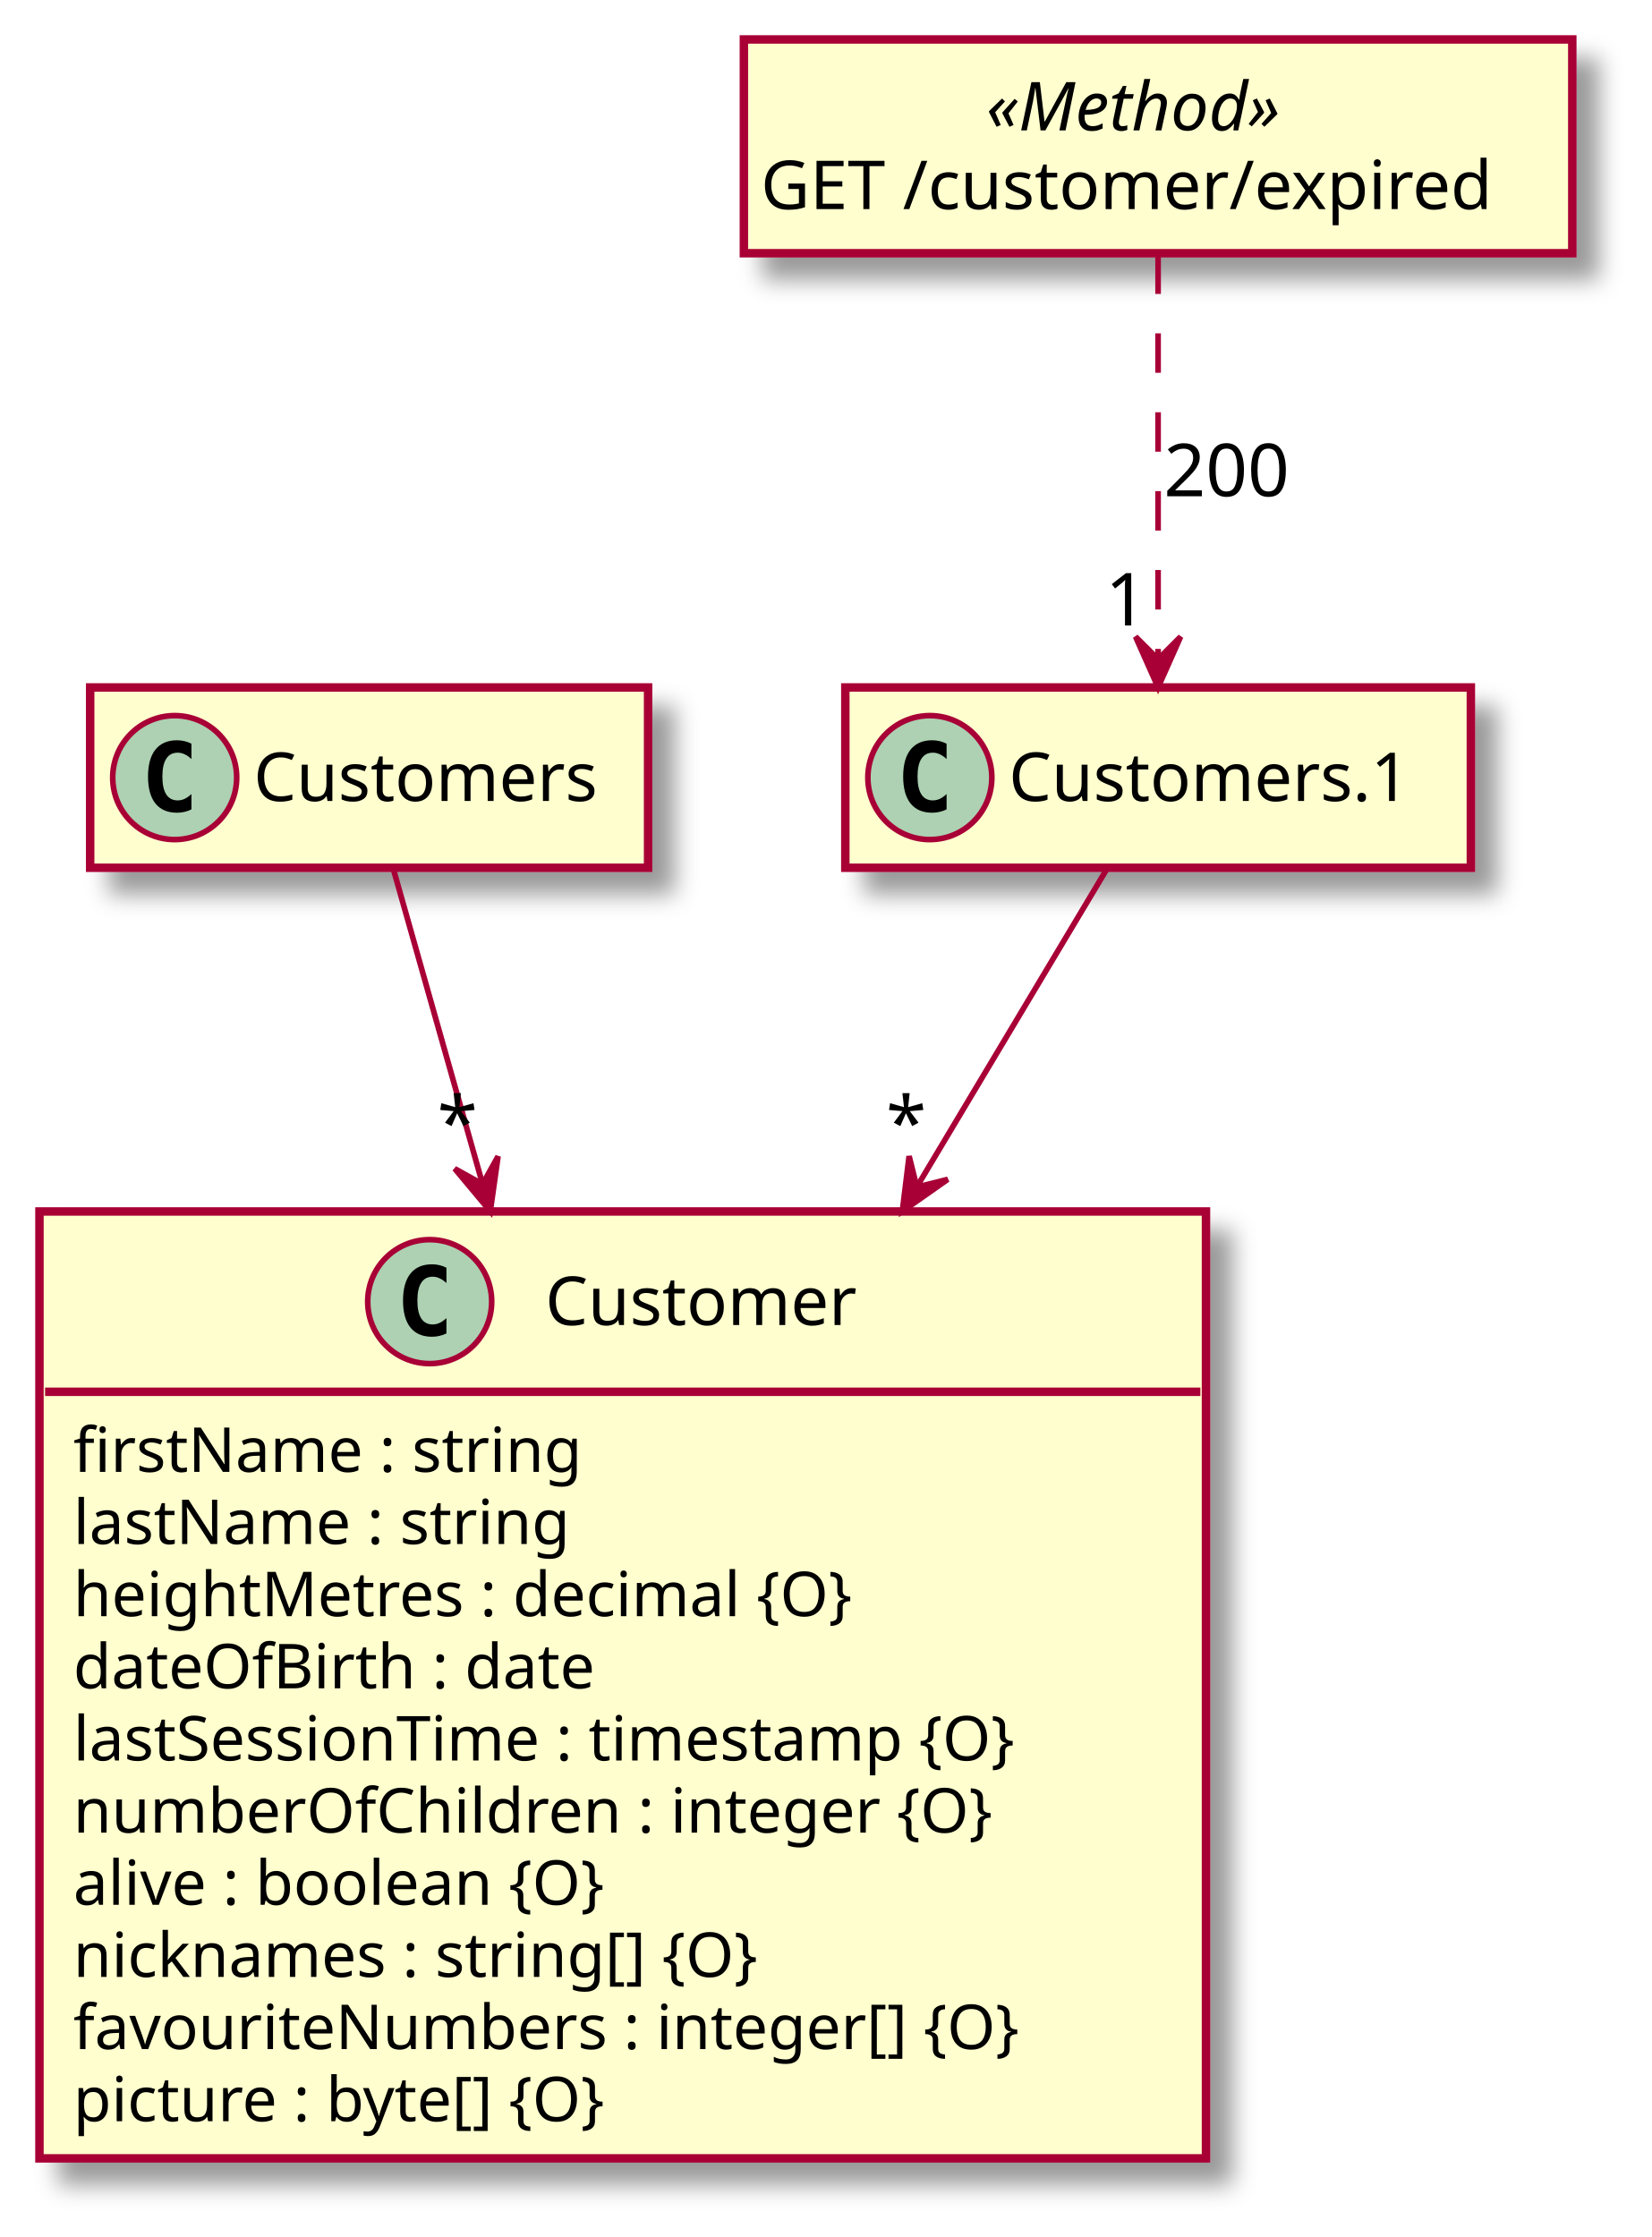
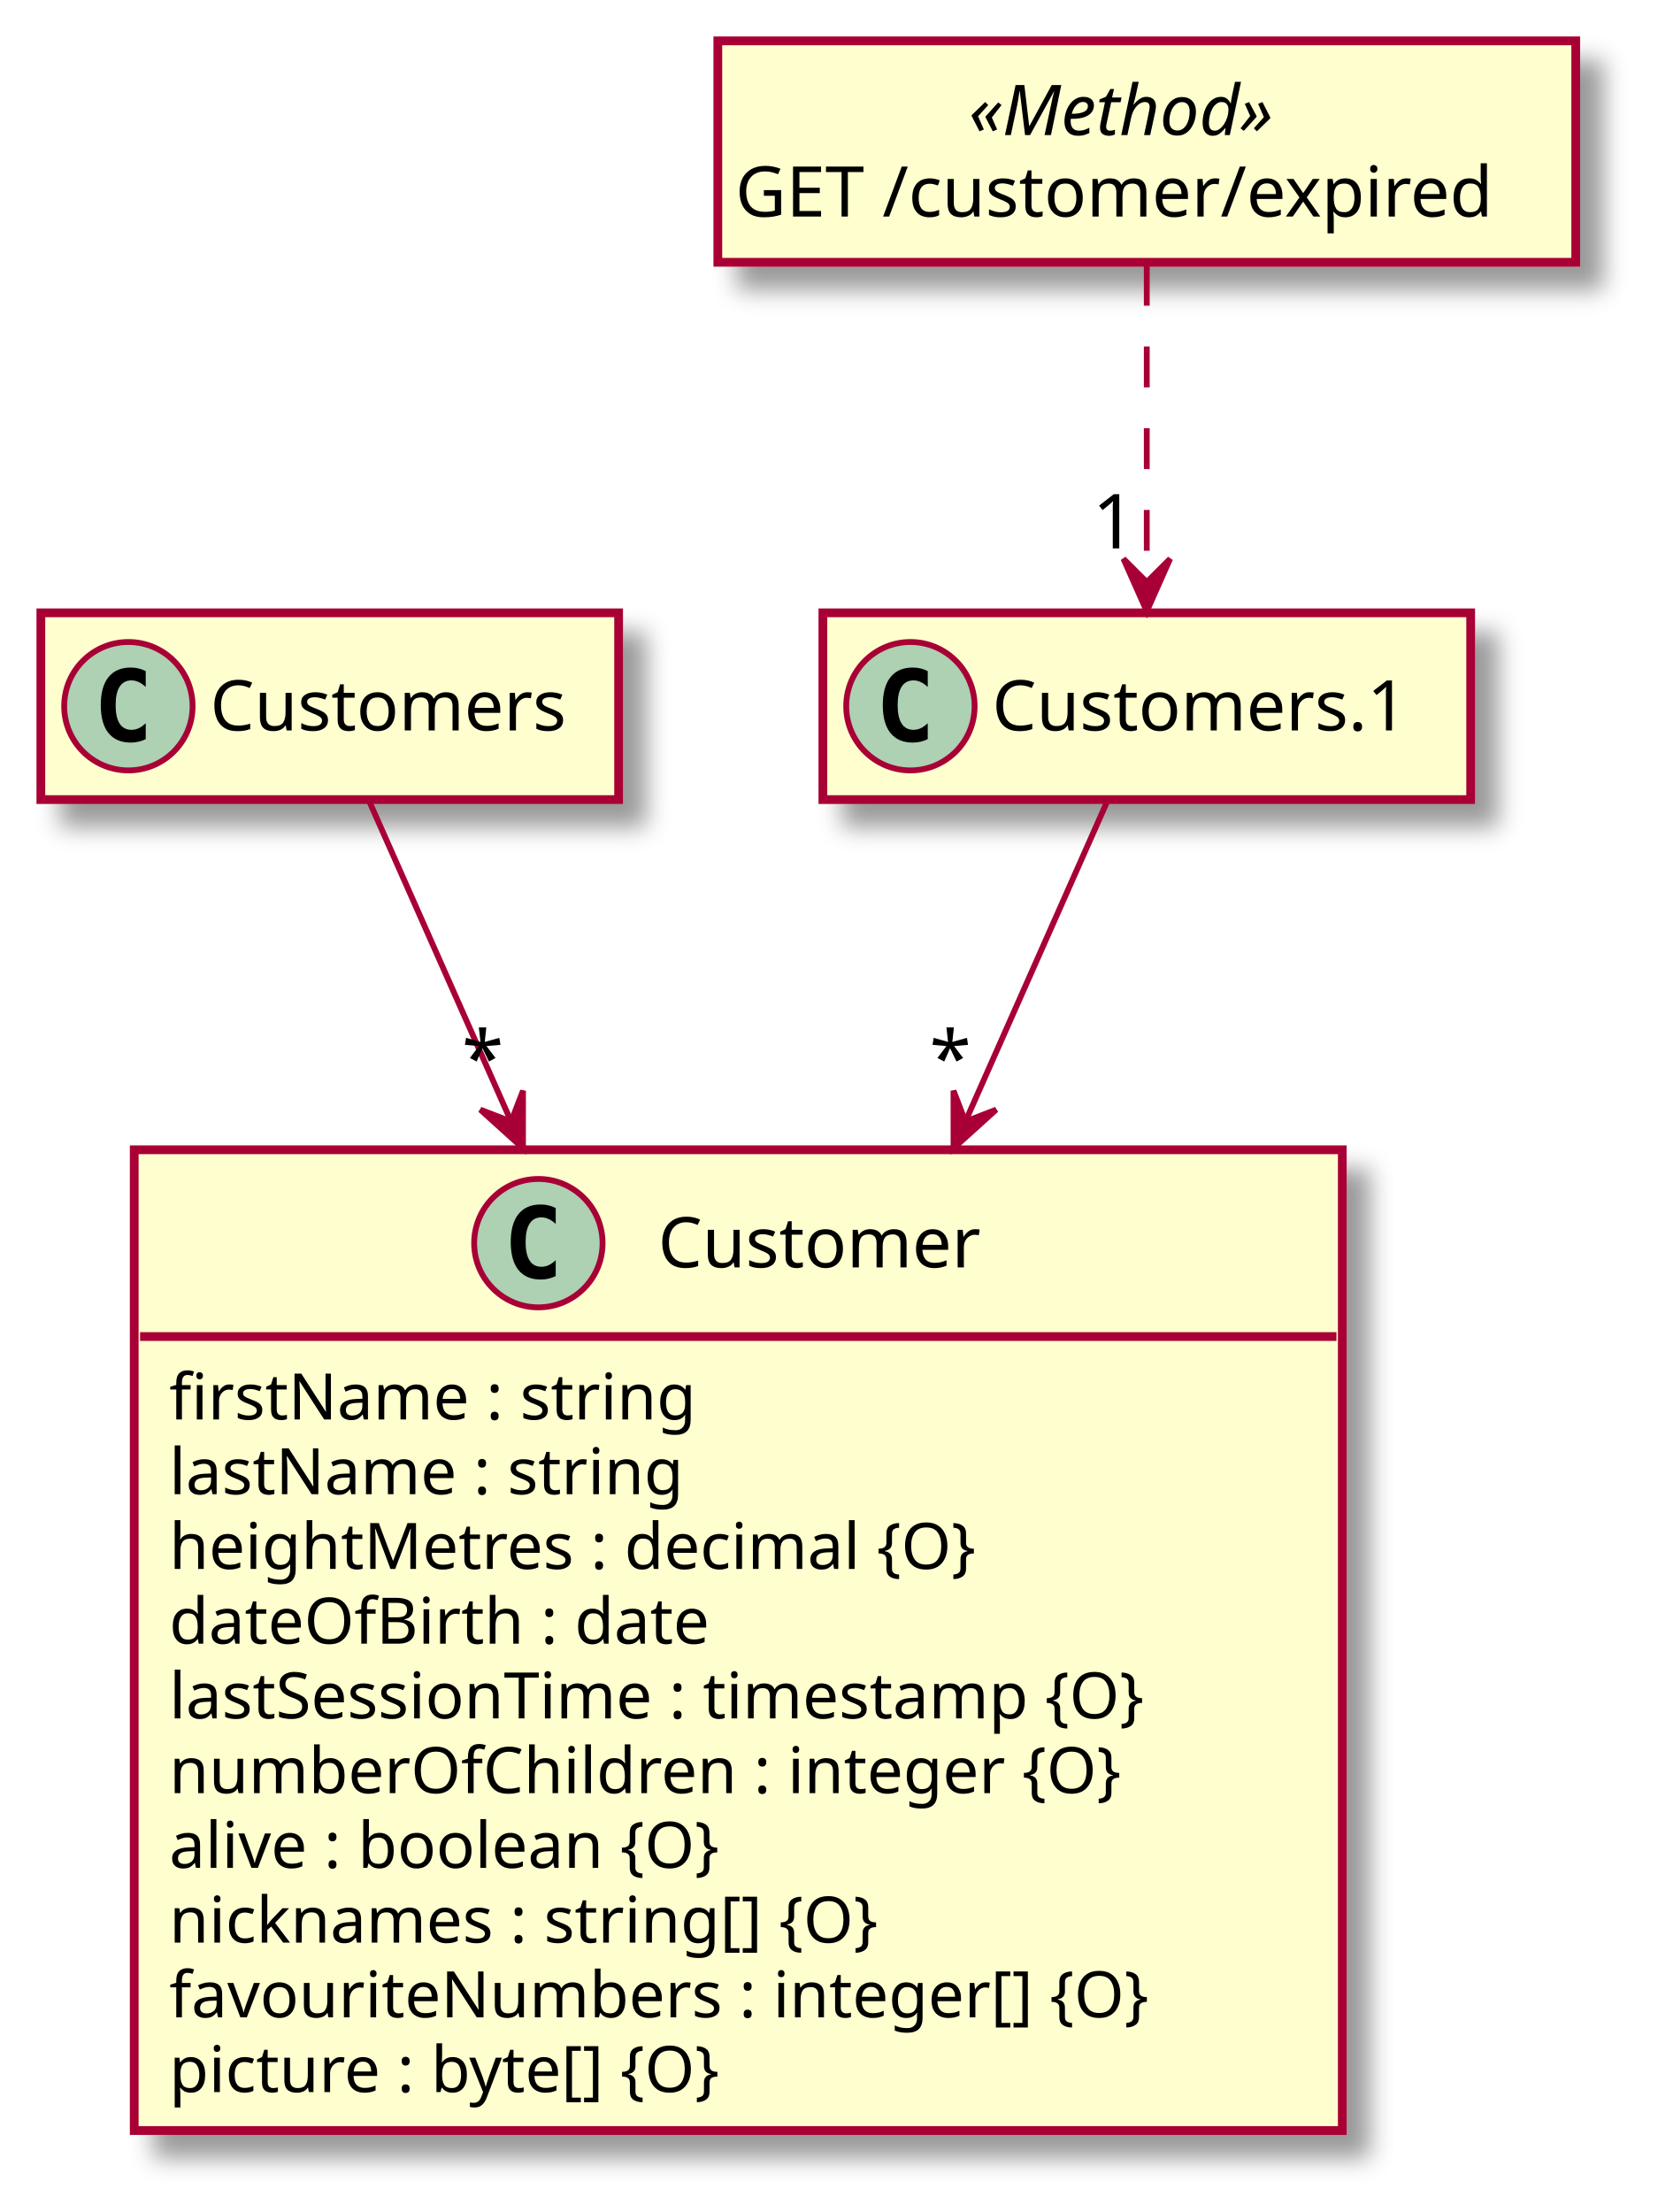
- <svg xmlns="http://www.w3.org/2000/svg" contentScriptType="application/ecmascript" contentStyleType="text/css" height="397px" preserveAspectRatio="none" style="width:293px;height:397px;" version="1.1" viewBox="0 0 293 397" width="293px" zoomAndPan="magnify">
+ <svg xmlns="http://www.w3.org/2000/svg" contentScriptType="application/ecmascript" contentStyleType="text/css" height="379px" preserveAspectRatio="none" style="width:284px;height:379px;" version="1.1" viewBox="0 0 284 379" width="284px" zoomAndPan="magnify">
  <defs>
-     <filter height="300%" id="fcrsvo7eohh2y" width="300%" x="-1" y="-1">
+     <filter height="300%" id="fij2xv0ucrv2q" width="300%" x="-1" y="-1">
      <feGaussianBlur result="blurOut" stdDeviation="2.0" />
      <feColorMatrix in="blurOut" result="blurOut2" type="matrix" values="0 0 0 0 0 0 0 0 0 0 0 0 0 0 0 0 0 0 .4 0" />
      <feOffset dx="4.0" dy="4.0" in="blurOut2" result="blurOut3" />
      <feBlend in="SourceGraphic" in2="blurOut3" mode="normal" />
    </filter>
  </defs>
  <g>
-     <rect codeLine="6" fill="#FEFECE" filter="url(#fcrsvo7eohh2y)" height="32" id="Customers" style="stroke:#A80036;stroke-width:1.5;" width="99" x="16" y="122" />
-     <ellipse cx="31" cy="138" fill="#ADD1B2" rx="11" ry="11" style="stroke:#A80036;stroke-width:1.0;" />
-     <path d="M33.969,143.641 Q33.391,143.938 32.75,144.078 Q32.109,144.234 31.406,144.234 Q28.906,144.234 27.578,142.594 Q26.266,140.938 26.266,137.812 Q26.266,134.688 27.578,133.031 Q28.906,131.375 31.406,131.375 Q32.109,131.375 32.75,131.531 Q33.406,131.688 33.969,131.984 L33.969,134.703 Q33.344,134.125 32.75,133.859 Q32.156,133.578 31.531,133.578 Q30.188,133.578 29.5,134.656 Q28.812,135.719 28.812,137.812 Q28.812,139.906 29.5,140.984 Q30.188,142.047 31.531,142.047 Q32.156,142.047 32.75,141.781 Q33.344,141.5 33.969,140.922 L33.969,143.641 Z " fill="#000000" />
-     <text fill="#000000" font-family="sans-serif" font-size="12" lengthAdjust="spacing" textLength="67" x="45" y="142.154">Customers</text>
-     <rect codeLine="9" fill="#FEFECE" filter="url(#fcrsvo7eohh2y)" height="168.047" id="Customer" style="stroke:#A80036;stroke-width:1.5;" width="207" x="7" y="215" />
-     <ellipse cx="76.25" cy="231" fill="#ADD1B2" rx="11" ry="11" style="stroke:#A80036;stroke-width:1.0;" />
-     <path d="M79.219,236.641 Q78.641,236.938 78,237.078 Q77.359,237.234 76.656,237.234 Q74.156,237.234 72.828,235.594 Q71.516,233.938 71.516,230.812 Q71.516,227.688 72.828,226.031 Q74.156,224.375 76.656,224.375 Q77.359,224.375 78,224.531 Q78.656,224.688 79.219,224.984 L79.219,227.703 Q78.594,227.125 78,226.859 Q77.406,226.578 76.781,226.578 Q75.438,226.578 74.75,227.656 Q74.062,228.719 74.062,230.812 Q74.062,232.906 74.75,233.984 Q75.438,235.047 76.781,235.047 Q77.406,235.047 78,234.781 Q78.594,234.5 79.219,233.922 L79.219,236.641 Z " fill="#000000" />
-     <text fill="#000000" font-family="sans-serif" font-size="12" lengthAdjust="spacing" textLength="60" x="96.75" y="235.154">Customer</text>
-     <line style="stroke:#A80036;stroke-width:1.5;" x1="8" x2="213" y1="247" y2="247" />
-     <text fill="#000000" font-family="sans-serif" font-size="11" lengthAdjust="spacing" textLength="101" x="13" y="261.21">firstName : string</text>
-     <text fill="#000000" font-family="sans-serif" font-size="11" lengthAdjust="spacing" textLength="99" x="13" y="274.015">lastName : string</text>
-     <text fill="#000000" font-family="sans-serif" font-size="11" lengthAdjust="spacing" textLength="157" x="13" y="286.82">heightMetres : decimal {O}</text>
-     <text fill="#000000" font-family="sans-serif" font-size="11" lengthAdjust="spacing" textLength="102" x="13" y="299.625">dateOfBirth : date</text>
-     <text fill="#000000" font-family="sans-serif" font-size="11" lengthAdjust="spacing" textLength="195" x="13" y="312.429">lastSessionTime : timestamp {O}</text>
-     <text fill="#000000" font-family="sans-serif" font-size="11" lengthAdjust="spacing" textLength="183" x="13" y="325.234">numberOfChildren : integer {O}</text>
-     <text fill="#000000" font-family="sans-serif" font-size="11" lengthAdjust="spacing" textLength="110" x="13" y="338.039">alive : boolean {O}</text>
-     <text fill="#000000" font-family="sans-serif" font-size="11" lengthAdjust="spacing" textLength="141" x="13" y="350.843">nicknames : string[] {O}</text>
-     <text fill="#000000" font-family="sans-serif" font-size="11" lengthAdjust="spacing" textLength="189" x="13" y="363.648">favouriteNumbers : integer[] {O}</text>
-     <text fill="#000000" font-family="sans-serif" font-size="11" lengthAdjust="spacing" textLength="110" x="13" y="376.453">picture : byte[] {O}</text>
-     <rect codeLine="22" fill="#FEFECE" filter="url(#fcrsvo7eohh2y)" height="32" id="Customers.1" style="stroke:#A80036;stroke-width:1.5;" width="111" x="150" y="122" />
-     <ellipse cx="165" cy="138" fill="#ADD1B2" rx="11" ry="11" style="stroke:#A80036;stroke-width:1.0;" />
-     <path d="M167.969,143.641 Q167.391,143.938 166.75,144.078 Q166.109,144.234 165.406,144.234 Q162.906,144.234 161.578,142.594 Q160.266,140.938 160.266,137.812 Q160.266,134.688 161.578,133.031 Q162.906,131.375 165.406,131.375 Q166.109,131.375 166.75,131.531 Q167.406,131.688 167.969,131.984 L167.969,134.703 Q167.344,134.125 166.75,133.859 Q166.156,133.578 165.531,133.578 Q164.188,133.578 163.5,134.656 Q162.812,135.719 162.812,137.812 Q162.812,139.906 163.5,140.984 Q164.188,142.047 165.531,142.047 Q166.156,142.047 166.75,141.781 Q167.344,141.5 167.969,140.922 L167.969,143.641 Z " fill="#000000" />
-     <text fill="#000000" font-family="sans-serif" font-size="12" lengthAdjust="spacing" textLength="79" x="179" y="142.154">Customers.1</text>
-     <rect codeLine="25" fill="#FEFECE" filter="url(#fcrsvo7eohh2y)" height="37.938" id="GET /customer/expired" style="stroke:#A80036;stroke-width:1.5;" width="147" x="132" y="7" />
-     <text fill="#000000" font-family="sans-serif" font-size="12" font-style="italic" lengthAdjust="spacing" textLength="61" x="175" y="23.139">«Method»</text>
-     <text fill="#000000" font-family="sans-serif" font-size="12" lengthAdjust="spacing" textLength="141" x="135" y="37.107">GET /customer/expired</text>
-     <path codeLine="28" d="M69.81,154.25 C73.62,167.69 79.49,188.45 85.61,210.05 " fill="none" id="Customers-to-Customer" style="stroke:#A80036;stroke-width:1.0;" />
-     <polygon fill="#A80036" points="87,214.96,88.381,205.208,85.63,210.151,80.687,207.4,87,214.96" style="stroke:#A80036;stroke-width:1.0;" />
-     <text fill="#000000" font-family="sans-serif" font-size="13" lengthAdjust="spacing" textLength="7" x="77.595" y="203.878">*</text>
-     <path codeLine="30" d="M196.39,154.25 C188.29,167.8 175.75,188.8 162.72,210.59 " fill="none" id="Customers.1-to-Customer" style="stroke:#A80036;stroke-width:1.0;" />
-     <polygon fill="#A80036" points="160.12,214.96,168.18,209.3,162.692,210.673,161.321,205.185,160.12,214.96" style="stroke:#A80036;stroke-width:1.0;" />
-     <text fill="#000000" font-family="sans-serif" font-size="13" lengthAdjust="spacing" textLength="7" x="157.228" y="203.878">*</text>
-     <path codeLine="32" d="M205.5,45.16 C205.5,64.88 205.5,96.29 205.5,116.78 " fill="none" id="GET /customer/expired-to-Customers.1" style="stroke:#A80036;stroke-width:1.0;stroke-dasharray:7.0,7.0;" />
-     <polygon fill="#A80036" points="205.5,121.99,209.5,112.99,205.5,116.99,201.5,112.99,205.5,121.99" style="stroke:#A80036;stroke-width:1.0;" />
-     <text fill="#000000" font-family="sans-serif" font-size="13" lengthAdjust="spacing" textLength="24" x="206.5" y="88.067">200</text>
-     <text fill="#000000" font-family="sans-serif" font-size="13" lengthAdjust="spacing" textLength="8" x="196.125" y="110.998">1</text>
+     <rect codeLine="6" fill="#FEFECE" filter="url(#fij2xv0ucrv2q)" height="32" id="Customers" style="stroke:#A80036;stroke-width:1.5;" width="99" x="7" y="105" />
+     <ellipse cx="22" cy="121" fill="#ADD1B2" rx="11" ry="11" style="stroke:#A80036;stroke-width:1.0;" />
+     <path d="M24.969,126.641 Q24.391,126.938 23.75,127.078 Q23.109,127.234 22.406,127.234 Q19.906,127.234 18.578,125.594 Q17.266,123.938 17.266,120.812 Q17.266,117.688 18.578,116.031 Q19.906,114.375 22.406,114.375 Q23.109,114.375 23.75,114.531 Q24.406,114.688 24.969,114.984 L24.969,117.703 Q24.344,117.125 23.75,116.859 Q23.156,116.578 22.531,116.578 Q21.188,116.578 20.5,117.656 Q19.812,118.719 19.812,120.812 Q19.812,122.906 20.5,123.984 Q21.188,125.047 22.531,125.047 Q23.156,125.047 23.75,124.781 Q24.344,124.5 24.969,123.922 L24.969,126.641 Z " fill="#000000" />
+     <text fill="#000000" font-family="sans-serif" font-size="12" lengthAdjust="spacing" textLength="67" x="36" y="125.154">Customers</text>
+     <rect codeLine="9" fill="#FEFECE" filter="url(#fij2xv0ucrv2q)" height="168.047" id="Customer" style="stroke:#A80036;stroke-width:1.5;" width="207" x="23" y="197" />
+     <ellipse cx="92.25" cy="213" fill="#ADD1B2" rx="11" ry="11" style="stroke:#A80036;stroke-width:1.0;" />
+     <path d="M95.219,218.641 Q94.641,218.938 94,219.078 Q93.359,219.234 92.656,219.234 Q90.156,219.234 88.828,217.594 Q87.516,215.938 87.516,212.812 Q87.516,209.688 88.828,208.031 Q90.156,206.375 92.656,206.375 Q93.359,206.375 94,206.531 Q94.656,206.688 95.219,206.984 L95.219,209.703 Q94.594,209.125 94,208.859 Q93.406,208.578 92.781,208.578 Q91.438,208.578 90.75,209.656 Q90.062,210.719 90.062,212.812 Q90.062,214.906 90.75,215.984 Q91.438,217.047 92.781,217.047 Q93.406,217.047 94,216.781 Q94.594,216.5 95.219,215.922 L95.219,218.641 Z " fill="#000000" />
+     <text fill="#000000" font-family="sans-serif" font-size="12" lengthAdjust="spacing" textLength="60" x="112.75" y="217.154">Customer</text>
+     <line style="stroke:#A80036;stroke-width:1.5;" x1="24" x2="229" y1="229" y2="229" />
+     <text fill="#000000" font-family="sans-serif" font-size="11" lengthAdjust="spacing" textLength="101" x="29" y="243.21">firstName : string</text>
+     <text fill="#000000" font-family="sans-serif" font-size="11" lengthAdjust="spacing" textLength="99" x="29" y="256.015">lastName : string</text>
+     <text fill="#000000" font-family="sans-serif" font-size="11" lengthAdjust="spacing" textLength="157" x="29" y="268.82">heightMetres : decimal {O}</text>
+     <text fill="#000000" font-family="sans-serif" font-size="11" lengthAdjust="spacing" textLength="102" x="29" y="281.625">dateOfBirth : date</text>
+     <text fill="#000000" font-family="sans-serif" font-size="11" lengthAdjust="spacing" textLength="195" x="29" y="294.429">lastSessionTime : timestamp {O}</text>
+     <text fill="#000000" font-family="sans-serif" font-size="11" lengthAdjust="spacing" textLength="183" x="29" y="307.234">numberOfChildren : integer {O}</text>
+     <text fill="#000000" font-family="sans-serif" font-size="11" lengthAdjust="spacing" textLength="110" x="29" y="320.039">alive : boolean {O}</text>
+     <text fill="#000000" font-family="sans-serif" font-size="11" lengthAdjust="spacing" textLength="141" x="29" y="332.843">nicknames : string[] {O}</text>
+     <text fill="#000000" font-family="sans-serif" font-size="11" lengthAdjust="spacing" textLength="189" x="29" y="345.648">favouriteNumbers : integer[] {O}</text>
+     <text fill="#000000" font-family="sans-serif" font-size="11" lengthAdjust="spacing" textLength="110" x="29" y="358.453">picture : byte[] {O}</text>
+     <rect codeLine="22" fill="#FEFECE" filter="url(#fij2xv0ucrv2q)" height="32" id="Customers.1" style="stroke:#A80036;stroke-width:1.5;" width="111" x="141" y="105" />
+     <ellipse cx="156" cy="121" fill="#ADD1B2" rx="11" ry="11" style="stroke:#A80036;stroke-width:1.0;" />
+     <path d="M158.969,126.641 Q158.391,126.938 157.75,127.078 Q157.109,127.234 156.406,127.234 Q153.906,127.234 152.578,125.594 Q151.266,123.938 151.266,120.812 Q151.266,117.688 152.578,116.031 Q153.906,114.375 156.406,114.375 Q157.109,114.375 157.75,114.531 Q158.406,114.688 158.969,114.984 L158.969,117.703 Q158.344,117.125 157.75,116.859 Q157.156,116.578 156.531,116.578 Q155.188,116.578 154.5,117.656 Q153.812,118.719 153.812,120.812 Q153.812,122.906 154.5,123.984 Q155.188,125.047 156.531,125.047 Q157.156,125.047 157.75,124.781 Q158.344,124.5 158.969,123.922 L158.969,126.641 Z " fill="#000000" />
+     <text fill="#000000" font-family="sans-serif" font-size="12" lengthAdjust="spacing" textLength="79" x="170" y="125.154">Customers.1</text>
+     <rect codeLine="25" fill="#FEFECE" filter="url(#fij2xv0ucrv2q)" height="37.938" id="GET /customer/expired" style="stroke:#A80036;stroke-width:1.5;" width="147" x="123" y="7" />
+     <text fill="#000000" font-family="sans-serif" font-size="12" font-style="italic" lengthAdjust="spacing" textLength="61" x="166" y="23.139">«Method»</text>
+     <text fill="#000000" font-family="sans-serif" font-size="12" lengthAdjust="spacing" textLength="141" x="126" y="37.107">GET /customer/expired</text>
+     <path codeLine="28" d="M63.21,137.15 C69.07,150.36 78.07,170.69 87.47,191.91 " fill="none" id="Customers-to-Customer" style="stroke:#A80036;stroke-width:1.0;" />
+     <polygon fill="#A80036" points="89.61,196.73,89.616,186.881,87.582,192.16,82.303,190.126,89.61,196.73" style="stroke:#A80036;stroke-width:1.0;" />
+     <text fill="#000000" font-family="sans-serif" font-size="13" lengthAdjust="spacing" textLength="7" x="79.139" y="185.914">*</text>
+     <path codeLine="30" d="M189.79,137.15 C183.93,150.36 174.93,170.69 165.53,191.91 " fill="none" id="Customers.1-to-Customer" style="stroke:#A80036;stroke-width:1.0;" />
+     <polygon fill="#A80036" points="163.39,196.73,170.697,190.126,165.418,192.16,163.384,186.881,163.39,196.73" style="stroke:#A80036;stroke-width:1.0;" />
+     <text fill="#000000" font-family="sans-serif" font-size="13" lengthAdjust="spacing" textLength="7" x="159.26" y="185.914">*</text>
+     <path codeLine="32" d="M196.5,45.37 C196.5,60.97 196.5,83.34 196.5,99.51 " fill="none" id="GET /customer/expired-to-Customers.1" style="stroke:#A80036;stroke-width:1.0;stroke-dasharray:7.0,7.0;" />
+     <polygon fill="#A80036" points="196.5,104.74,200.5,95.74,196.5,99.74,192.5,95.74,196.5,104.74" style="stroke:#A80036;stroke-width:1.0;" />
+     <text fill="#000000" font-family="sans-serif" font-size="13" lengthAdjust="spacing" textLength="8" x="187.175" y="93.958">1</text>
  </g>
</svg>
